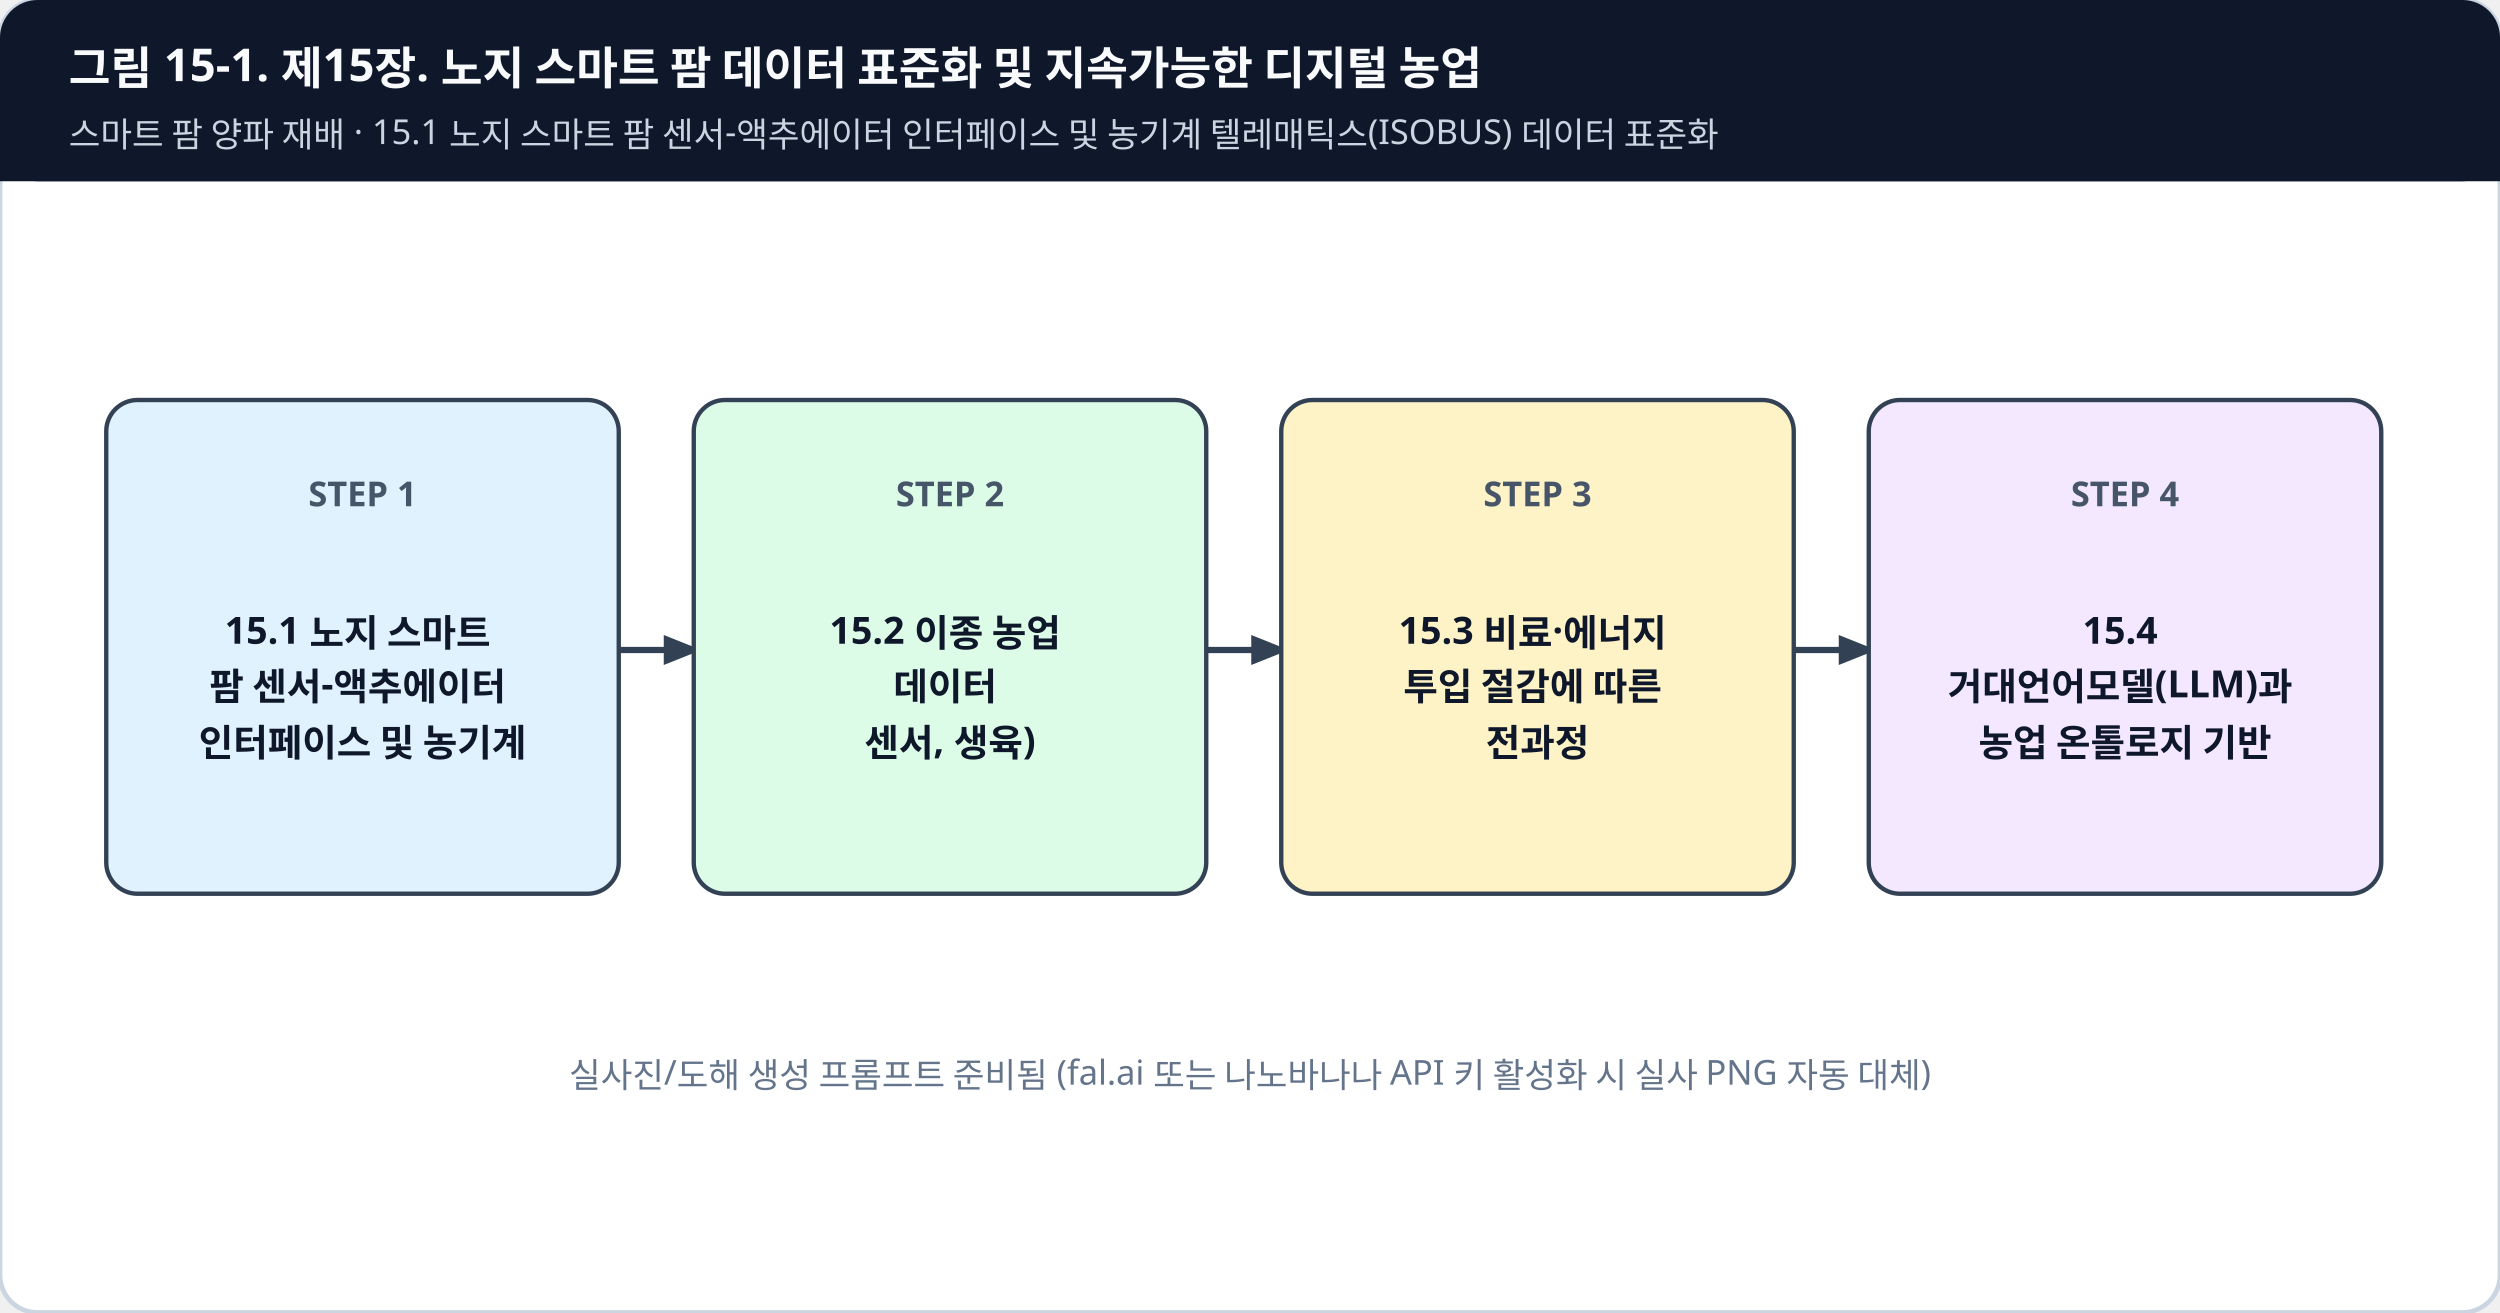
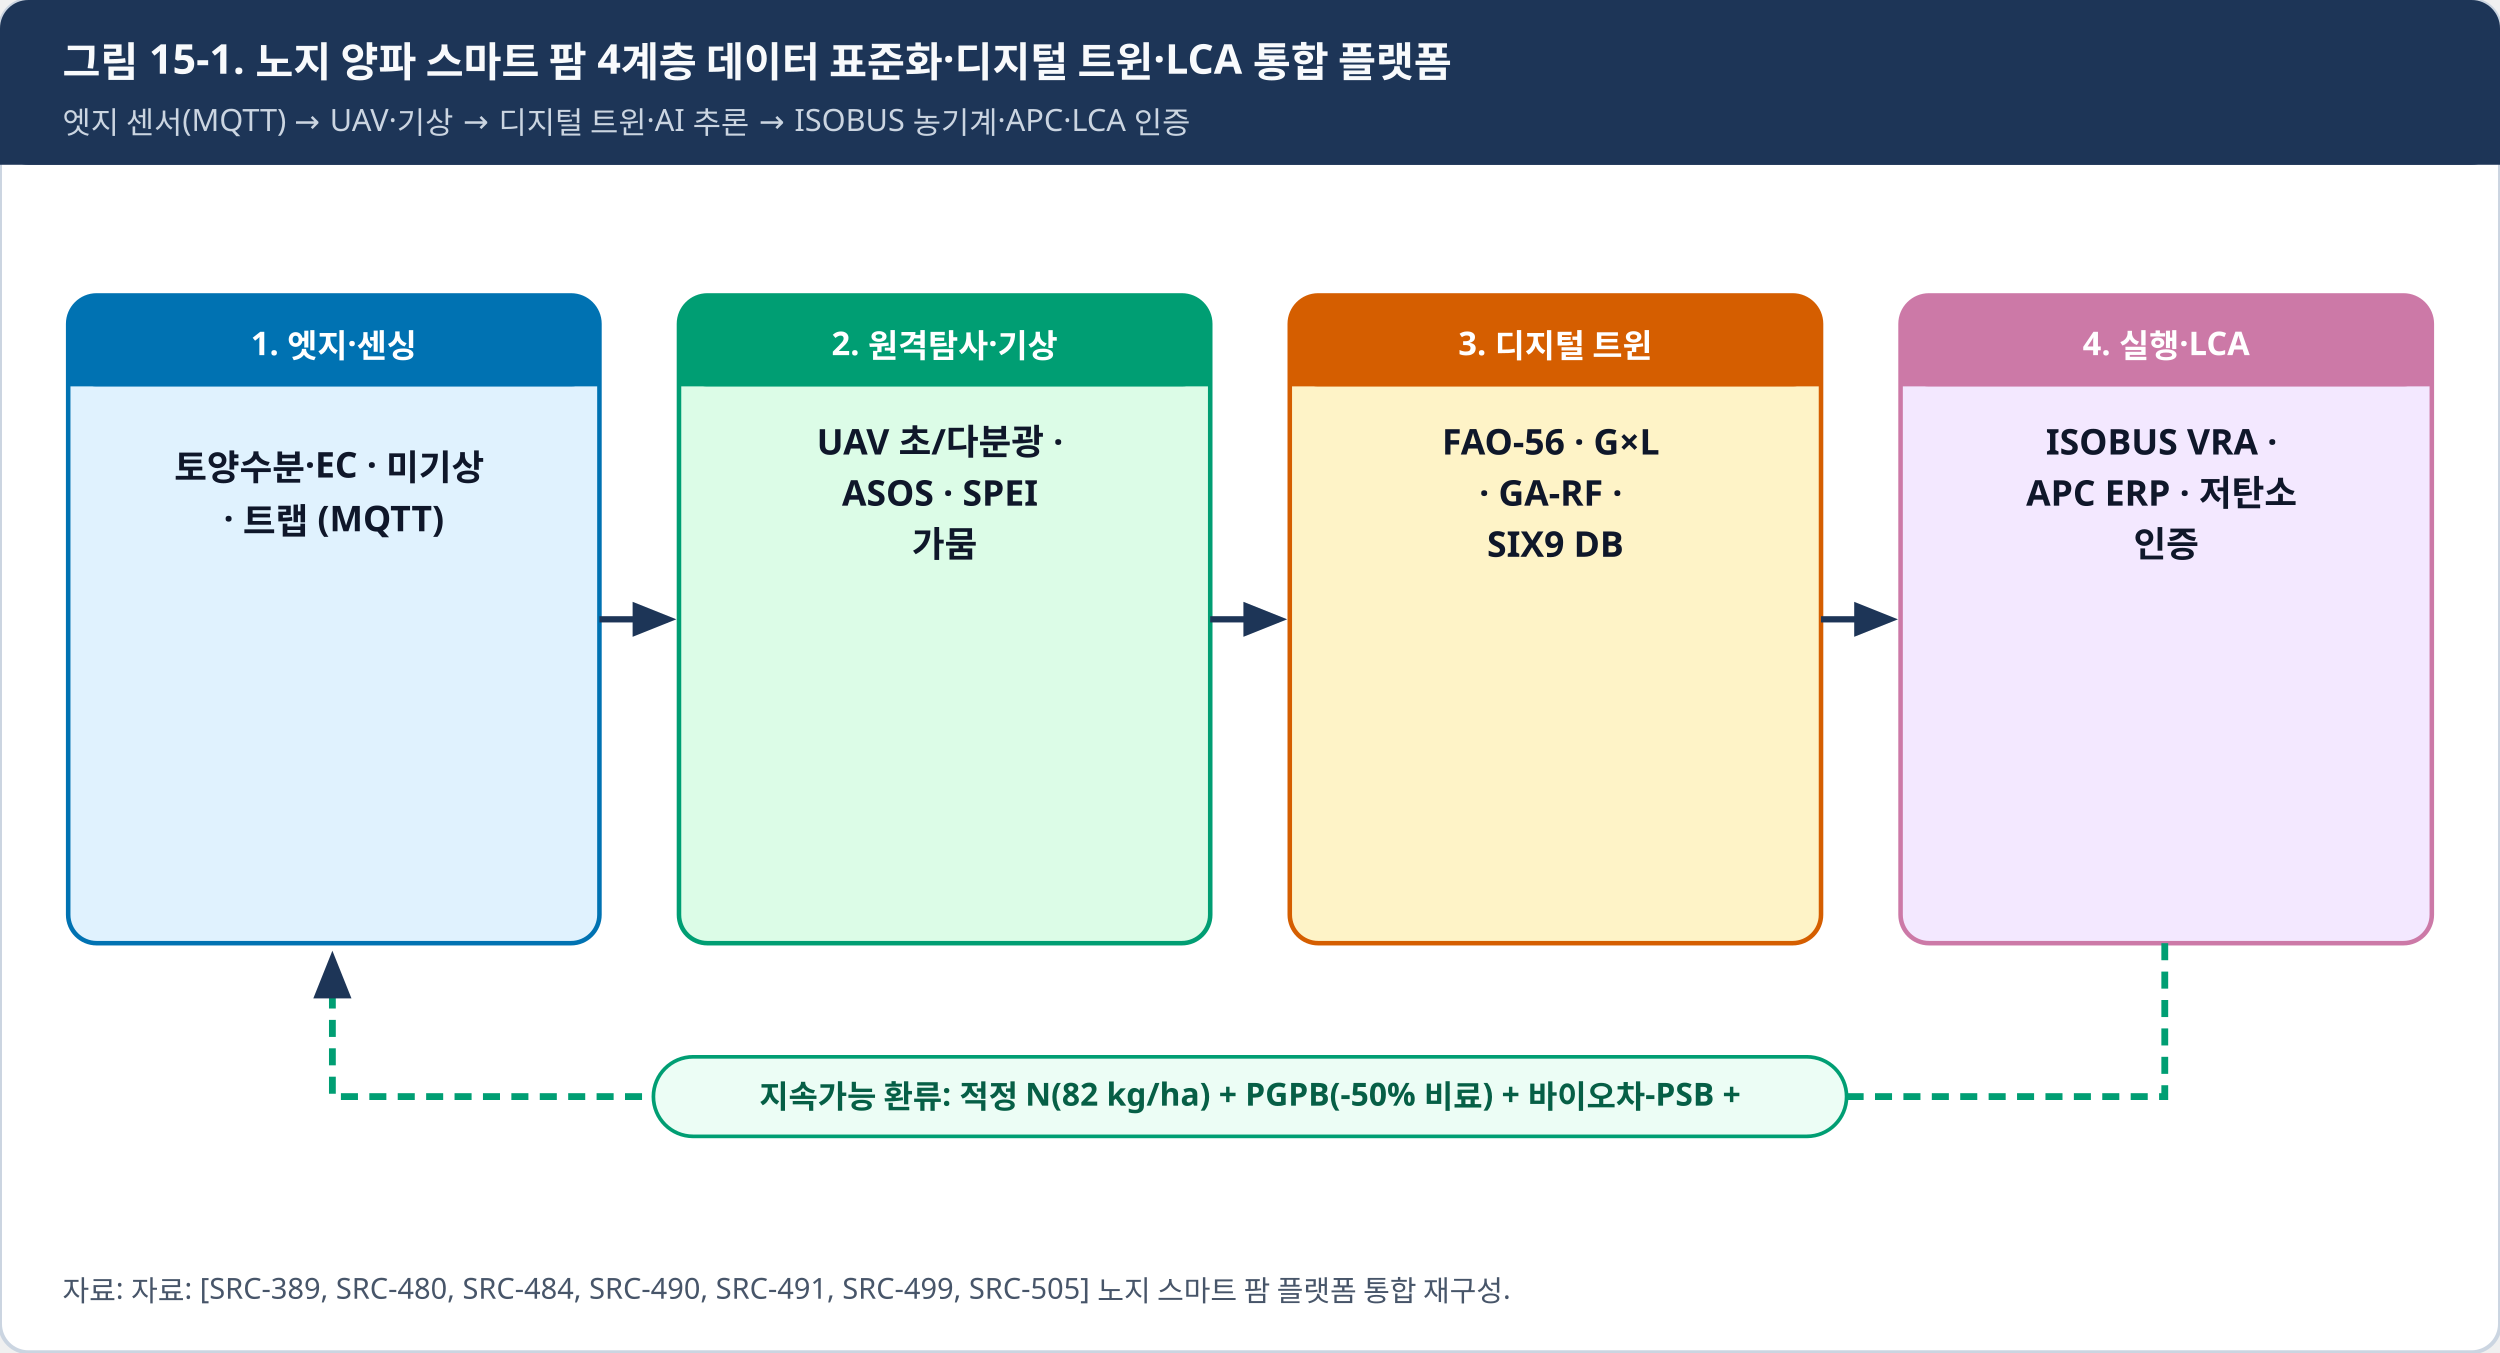
- <svg xmlns="http://www.w3.org/2000/svg" viewBox="0 0 800 420" width="800" height="420" style="background:#ffffff;font-family:'Malgun Gothic', 'Apple SD Gothic Neo', 'Noto Sans KR', sans-serif;">
-   <rect x="0" y="0" width="800" height="420" rx="12" fill="#ffffff" stroke="#cbd5e1" stroke-width="1.5" />
-   <rect x="0" y="0" width="800" height="58" rx="12" fill="#0f172a" />
-   <rect x="0" y="42" width="800" height="16" fill="#0f172a" />
-   <text x="22" y="27" font-size="14.5" font-weight="700" fill="#f8fafc">그림 15-1. 제15장. 노지 스마트 팜 데이터 표준화 및 지속가능한 디지털 농업</text>
-   <text x="22" y="47" font-size="11" fill="#cbd5e1">스마트 팜 양파 재배 · 15.1 노지 스마트 팜 센서-액추에이터 인터페이스 및 농기계 텔레매틱스(ISOBUS) 데이터 표준화</text>
+ <svg xmlns="http://www.w3.org/2000/svg" viewBox="0 0 880 476" width="880" height="476" style="background:#ffffff;font-family:'Malgun Gothic', 'Apple SD Gothic Neo', 'Noto Sans KR', sans-serif;">
+   <rect x="0" y="0" width="880" height="476" rx="10" fill="#ffffff" stroke="#cbd5e1" stroke-width="1.4" />
+   <rect x="0" y="0" width="880" height="58" rx="10" fill="#1D3557" />
+   <rect x="0" y="42" width="880" height="16" fill="#1D3557" />
+   <text x="22" y="27" font-size="14.5" font-weight="700" fill="#f8fafc">그림 15-1. 노지 양파 스마트 팜 4계층 데이터 표준화·디지털 트윈·LCA 통합 플랫폼</text>
+   <text x="22" y="47" font-size="10.8" fill="#cbd5e1">엣지 센서(MQTT) → UAV·기상 → 디지털 트윈·AI 추론 → ISOBUS 농기계·APC·LCA 인증</text>
  <defs>
-     <marker id="ar" viewBox="0 0 10 10" refX="8" refY="5" markerWidth="6" markerHeight="6" orient="auto">
-       <path d="M 0 1 L 10 5 L 0 9 z" fill="#334155" />
+     <marker id="ar" viewBox="0 0 10 10" refX="8" refY="5" markerWidth="7" markerHeight="7" orient="auto">
+       <path d="M 0 1 L 10 5 L 0 9 z" fill="#1D3557" />
    </marker>
  </defs>
-   <rect x="34" y="128" width="164" height="158" rx="10" fill="#e0f2fe" stroke="#334155" stroke-width="1.4" />
-   <text x="116" y="162" text-anchor="middle" font-size="11" font-weight="700" fill="#475569">STEP 1</text>
-   <text text-anchor="middle" font-size="12" font-weight="700" fill="#0f172a">
-     <tspan x="116" y="206.0">15.1 노지 스마트</tspan>
-     <tspan x="116" y="224.0">팜 센서-액추에이터</tspan>
-     <tspan x="116" y="242.0">인터페이스 및 농기계</tspan>
+   <rect x="24" y="104" width="187" height="228" rx="10" fill="#E0F2FE" stroke="#0072B2" stroke-width="1.6" />
+   <rect x="24" y="104" width="187" height="32" rx="10" fill="#0072B2" />
+   <rect x="24" y="124" width="187" height="12" fill="#0072B2" />
+   <text x="117.5" y="125" text-anchor="middle" font-size="11.5" font-weight="700" fill="#ffffff">1. 엣지·센싱</text>
+   <text text-anchor="middle" font-size="12.5" font-weight="700" fill="#0f172a">
+     <tspan x="117.5" y="169.0">토양수분·EC · 미기상</tspan>
+     <tspan x="117.5" y="187.0">· 트랩 (MQTT)</tspan>
  </text>
-   <line x1="198" y1="208" x2="222" y2="208" stroke="#334155" stroke-width="2" marker-end="url(#ar)" />
-   <rect x="222" y="128" width="164" height="158" rx="10" fill="#dcfce7" stroke="#334155" stroke-width="1.4" />
-   <text x="304" y="162" text-anchor="middle" font-size="11" font-weight="700" fill="#475569">STEP 2</text>
-   <text text-anchor="middle" font-size="12" font-weight="700" fill="#0f172a">
-     <tspan x="304" y="206.0">15.2 이종 농업</tspan>
-     <tspan x="304" y="224.0">데이터</tspan>
-     <tspan x="304" y="242.0">센서, 생육)</tspan>
+   <line x1="211" y1="218" x2="235" y2="218" stroke="#1D3557" stroke-width="2.2" marker-end="url(#ar)" />
+   <rect x="239" y="104" width="187" height="228" rx="10" fill="#DCFCE7" stroke="#009E73" stroke-width="1.6" />
+   <rect x="239" y="104" width="187" height="32" rx="10" fill="#009E73" />
+   <rect x="239" y="124" width="187" height="12" fill="#009E73" />
+   <text x="332.5" y="125" text-anchor="middle" font-size="11.5" font-weight="700" fill="#ffffff">2. 원격탐사·기상</text>
+   <text text-anchor="middle" font-size="12.5" font-weight="700" fill="#0f172a">
+     <tspan x="332.5" y="160.0">UAV 초/다분광 ·</tspan>
+     <tspan x="332.5" y="178.0">ASOS · SPEI</tspan>
+     <tspan x="332.5" y="196.0">가뭄</tspan>
  </text>
-   <line x1="386" y1="208" x2="410" y2="208" stroke="#334155" stroke-width="2" marker-end="url(#ar)" />
-   <rect x="410" y="128" width="164" height="158" rx="10" fill="#fef3c7" stroke="#334155" stroke-width="1.4" />
-   <text x="492" y="162" text-anchor="middle" font-size="11" font-weight="700" fill="#475569">STEP 3</text>
-   <text text-anchor="middle" font-size="12" font-weight="700" fill="#0f172a">
-     <tspan x="492" y="206.0">15.3 비료·에너지</tspan>
-     <tspan x="492" y="224.0">투입 절감에 따른</tspan>
-     <tspan x="492" y="242.0">전과정</tspan>
+   <line x1="426" y1="218" x2="450" y2="218" stroke="#1D3557" stroke-width="2.2" marker-end="url(#ar)" />
+   <rect x="454" y="104" width="187" height="228" rx="10" fill="#FEF3C7" stroke="#D55E00" stroke-width="1.6" />
+   <rect x="454" y="104" width="187" height="32" rx="10" fill="#D55E00" />
+   <rect x="454" y="124" width="187" height="12" fill="#D55E00" />
+   <text x="547.5" y="125" text-anchor="middle" font-size="11.5" font-weight="700" fill="#ffffff">3. 디지털 트윈</text>
+   <text text-anchor="middle" font-size="12.5" font-weight="700" fill="#0f172a">
+     <tspan x="547.5" y="160.0">FAO-56 · G×L</tspan>
+     <tspan x="547.5" y="178.0">· GA-RF ·</tspan>
+     <tspan x="547.5" y="196.0">SIX9 DB</tspan>
  </text>
-   <line x1="574" y1="208" x2="598" y2="208" stroke="#334155" stroke-width="2" marker-end="url(#ar)" />
-   <rect x="598" y="128" width="164" height="158" rx="10" fill="#f3e8ff" stroke="#334155" stroke-width="1.4" />
-   <text x="680" y="162" text-anchor="middle" font-size="11" font-weight="700" fill="#475569">STEP 4</text>
-   <text text-anchor="middle" font-size="12" font-weight="700" fill="#0f172a">
-     <tspan x="680" y="206.0">15.4</tspan>
-     <tspan x="680" y="224.0">거대언어모델(LLM)과</tspan>
-     <tspan x="680" y="242.0">농업 온톨로지 기반</tspan>
+   <line x1="641" y1="218" x2="665" y2="218" stroke="#1D3557" stroke-width="2.2" marker-end="url(#ar)" />
+   <rect x="669" y="104" width="187" height="228" rx="10" fill="#F3E8FF" stroke="#CC79A7" stroke-width="1.6" />
+   <rect x="669" y="104" width="187" height="32" rx="10" fill="#CC79A7" />
+   <rect x="669" y="124" width="187" height="12" fill="#CC79A7" />
+   <text x="762.5" y="125" text-anchor="middle" font-size="11.5" font-weight="700" fill="#ffffff">4. 실행·LCA</text>
+   <text text-anchor="middle" font-size="12.5" font-weight="700" fill="#0f172a">
+     <tspan x="762.5" y="160.0">ISOBUS VRA ·</tspan>
+     <tspan x="762.5" y="178.0">APC ERP · 저탄소</tspan>
+     <tspan x="762.5" y="196.0">인증</tspan>
  </text>
-   <text x="400" y="348" text-anchor="middle" font-size="11" fill="#64748b">실사진/도해 생성 프롬프트 준비됨 (fal.ai 또는 나노바나나 API 키 활성화 시 실사 PNG 자동 대체)</text>
+   <path d="M 762 332 L 762 386 L 117 386 L 117 338" fill="none" stroke="#009E73" stroke-width="2.4" stroke-dasharray="6,4" marker-end="url(#ar)" />
+   <rect x="230" y="372" width="420" height="28" rx="14" fill="#ECFDF5" stroke="#009E73" stroke-width="1.3" />
+   <text x="440" y="390" text-anchor="middle" font-size="11.2" font-weight="700" fill="#065F46">지속가능 환류: 적정 N(82 kg/ha) + PGPB(-50% 비료) + 바이오차-PSB +</text>
+   <text x="22" y="458" font-size="10.2" fill="#475569">자료: 자료: [SRC-389, SRC-480, SRC-484, SRC-490, SRC-491, SRC-499, SRC-505] 노지 스마트 팜 플랫폼 통합 재구성.</text>
</svg>
